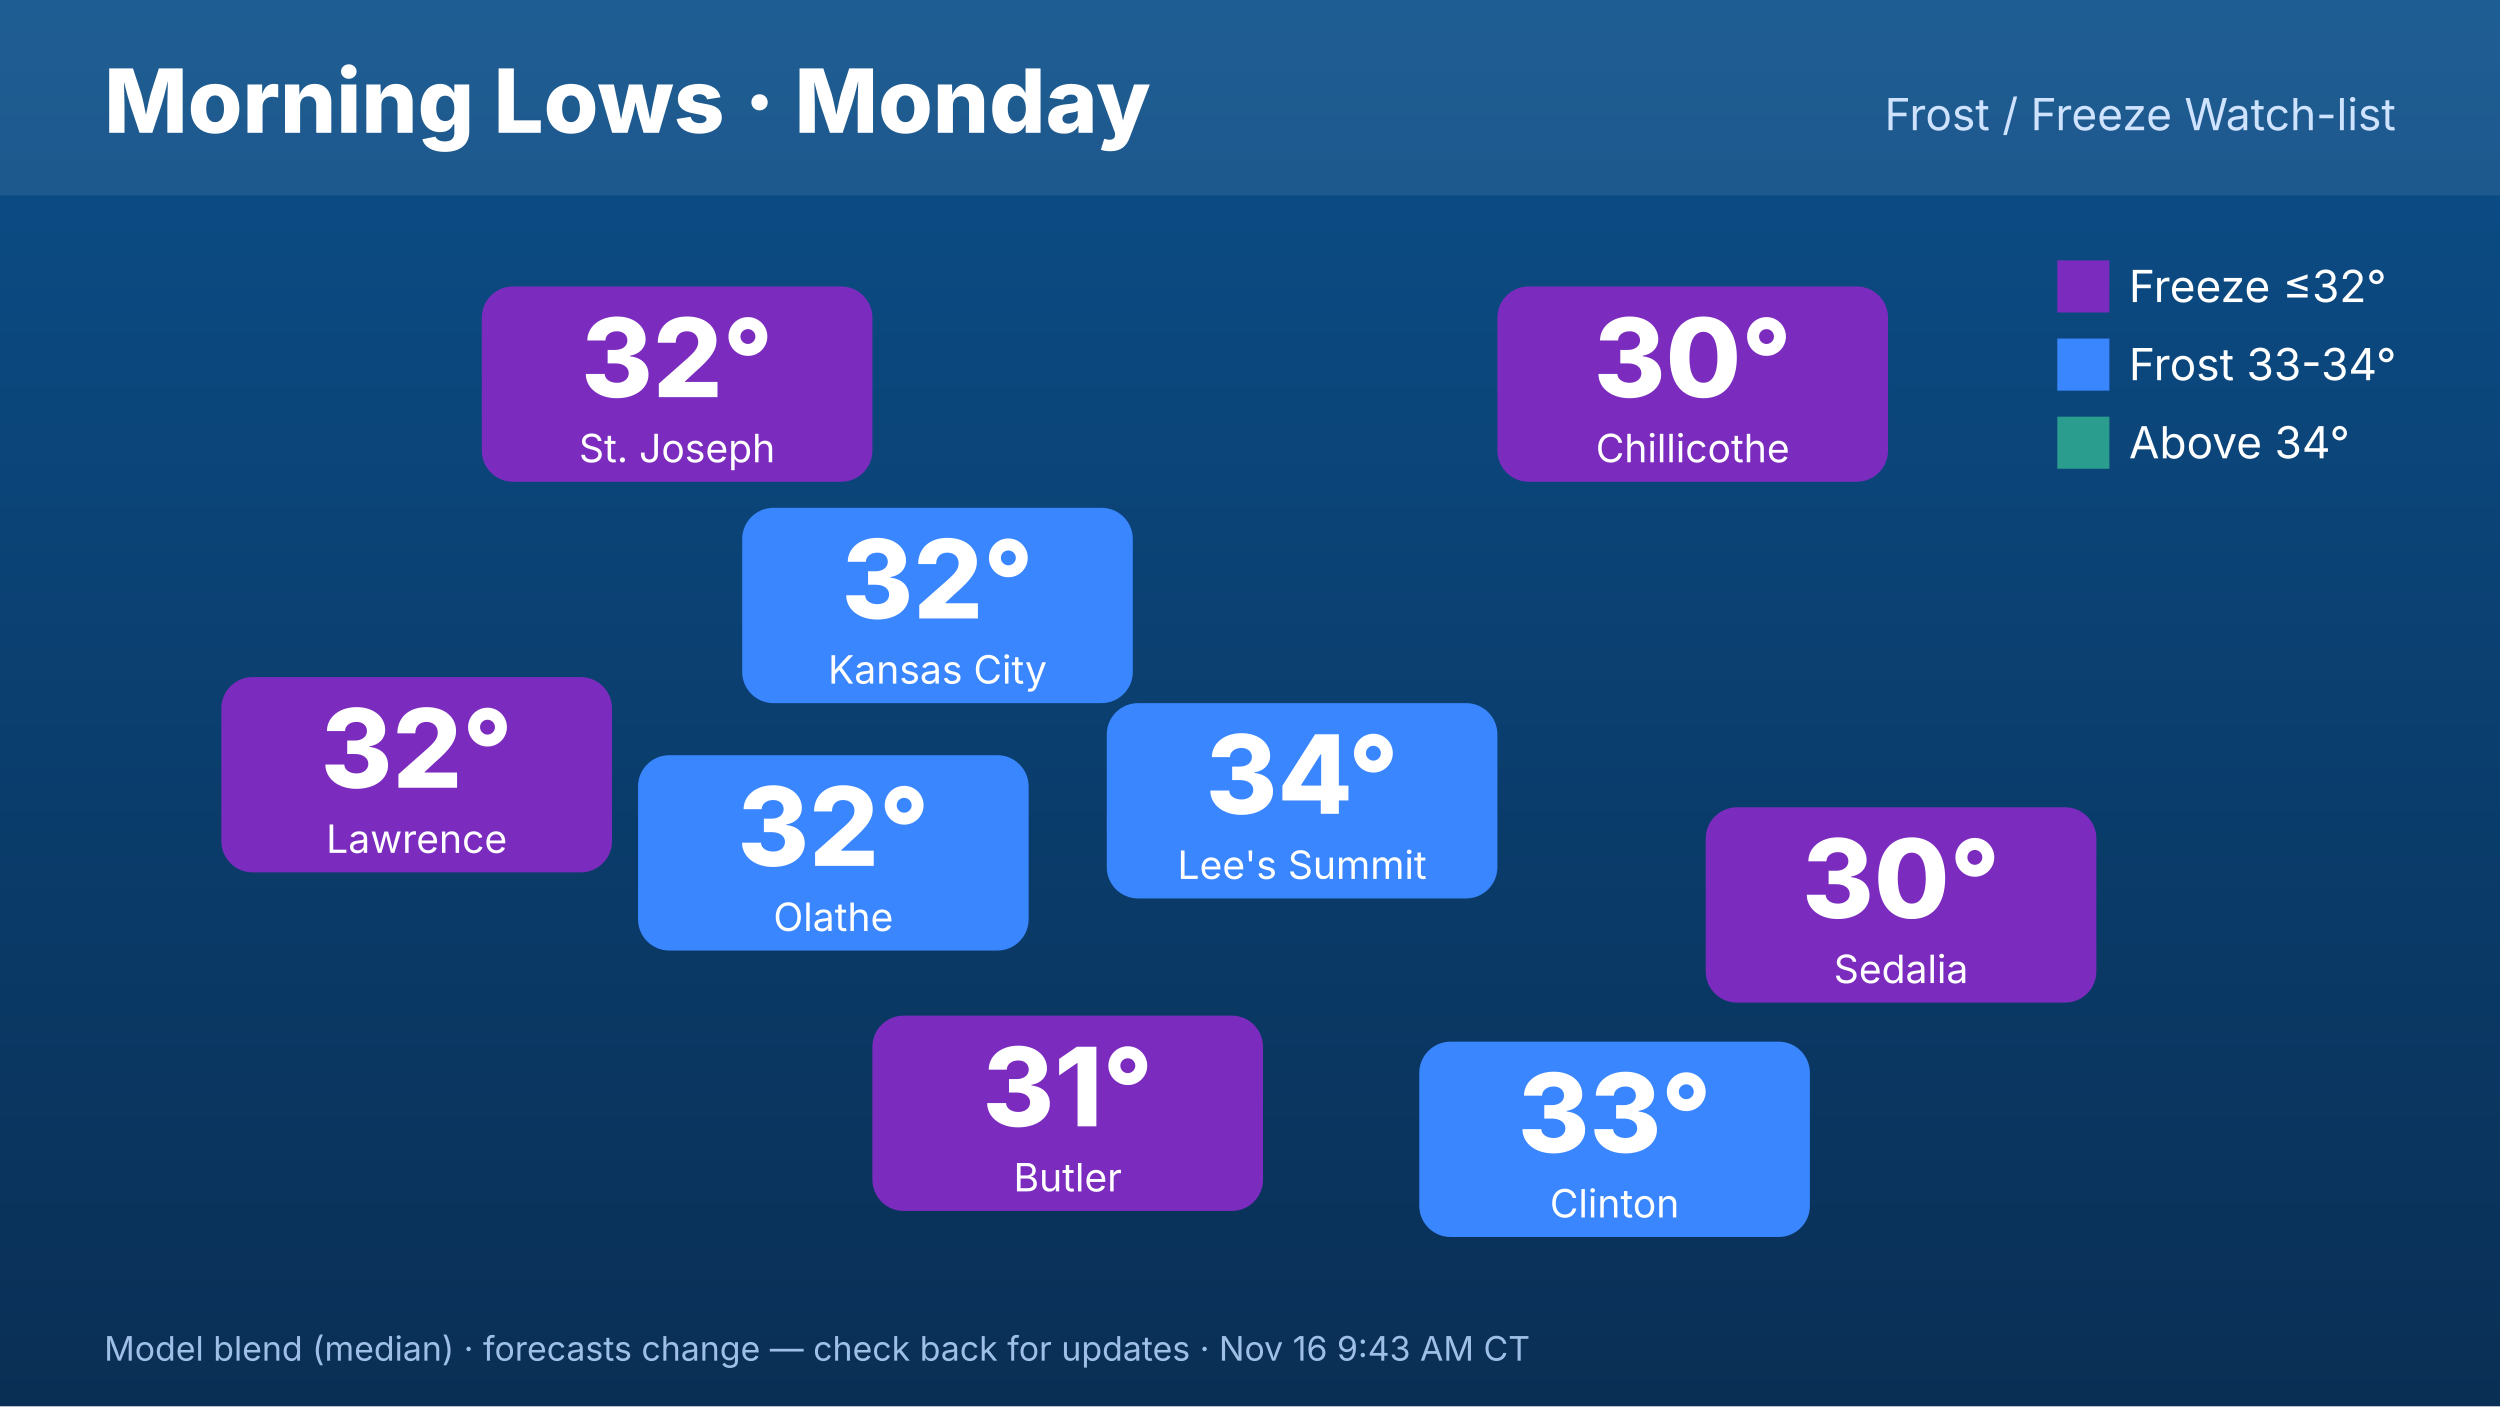
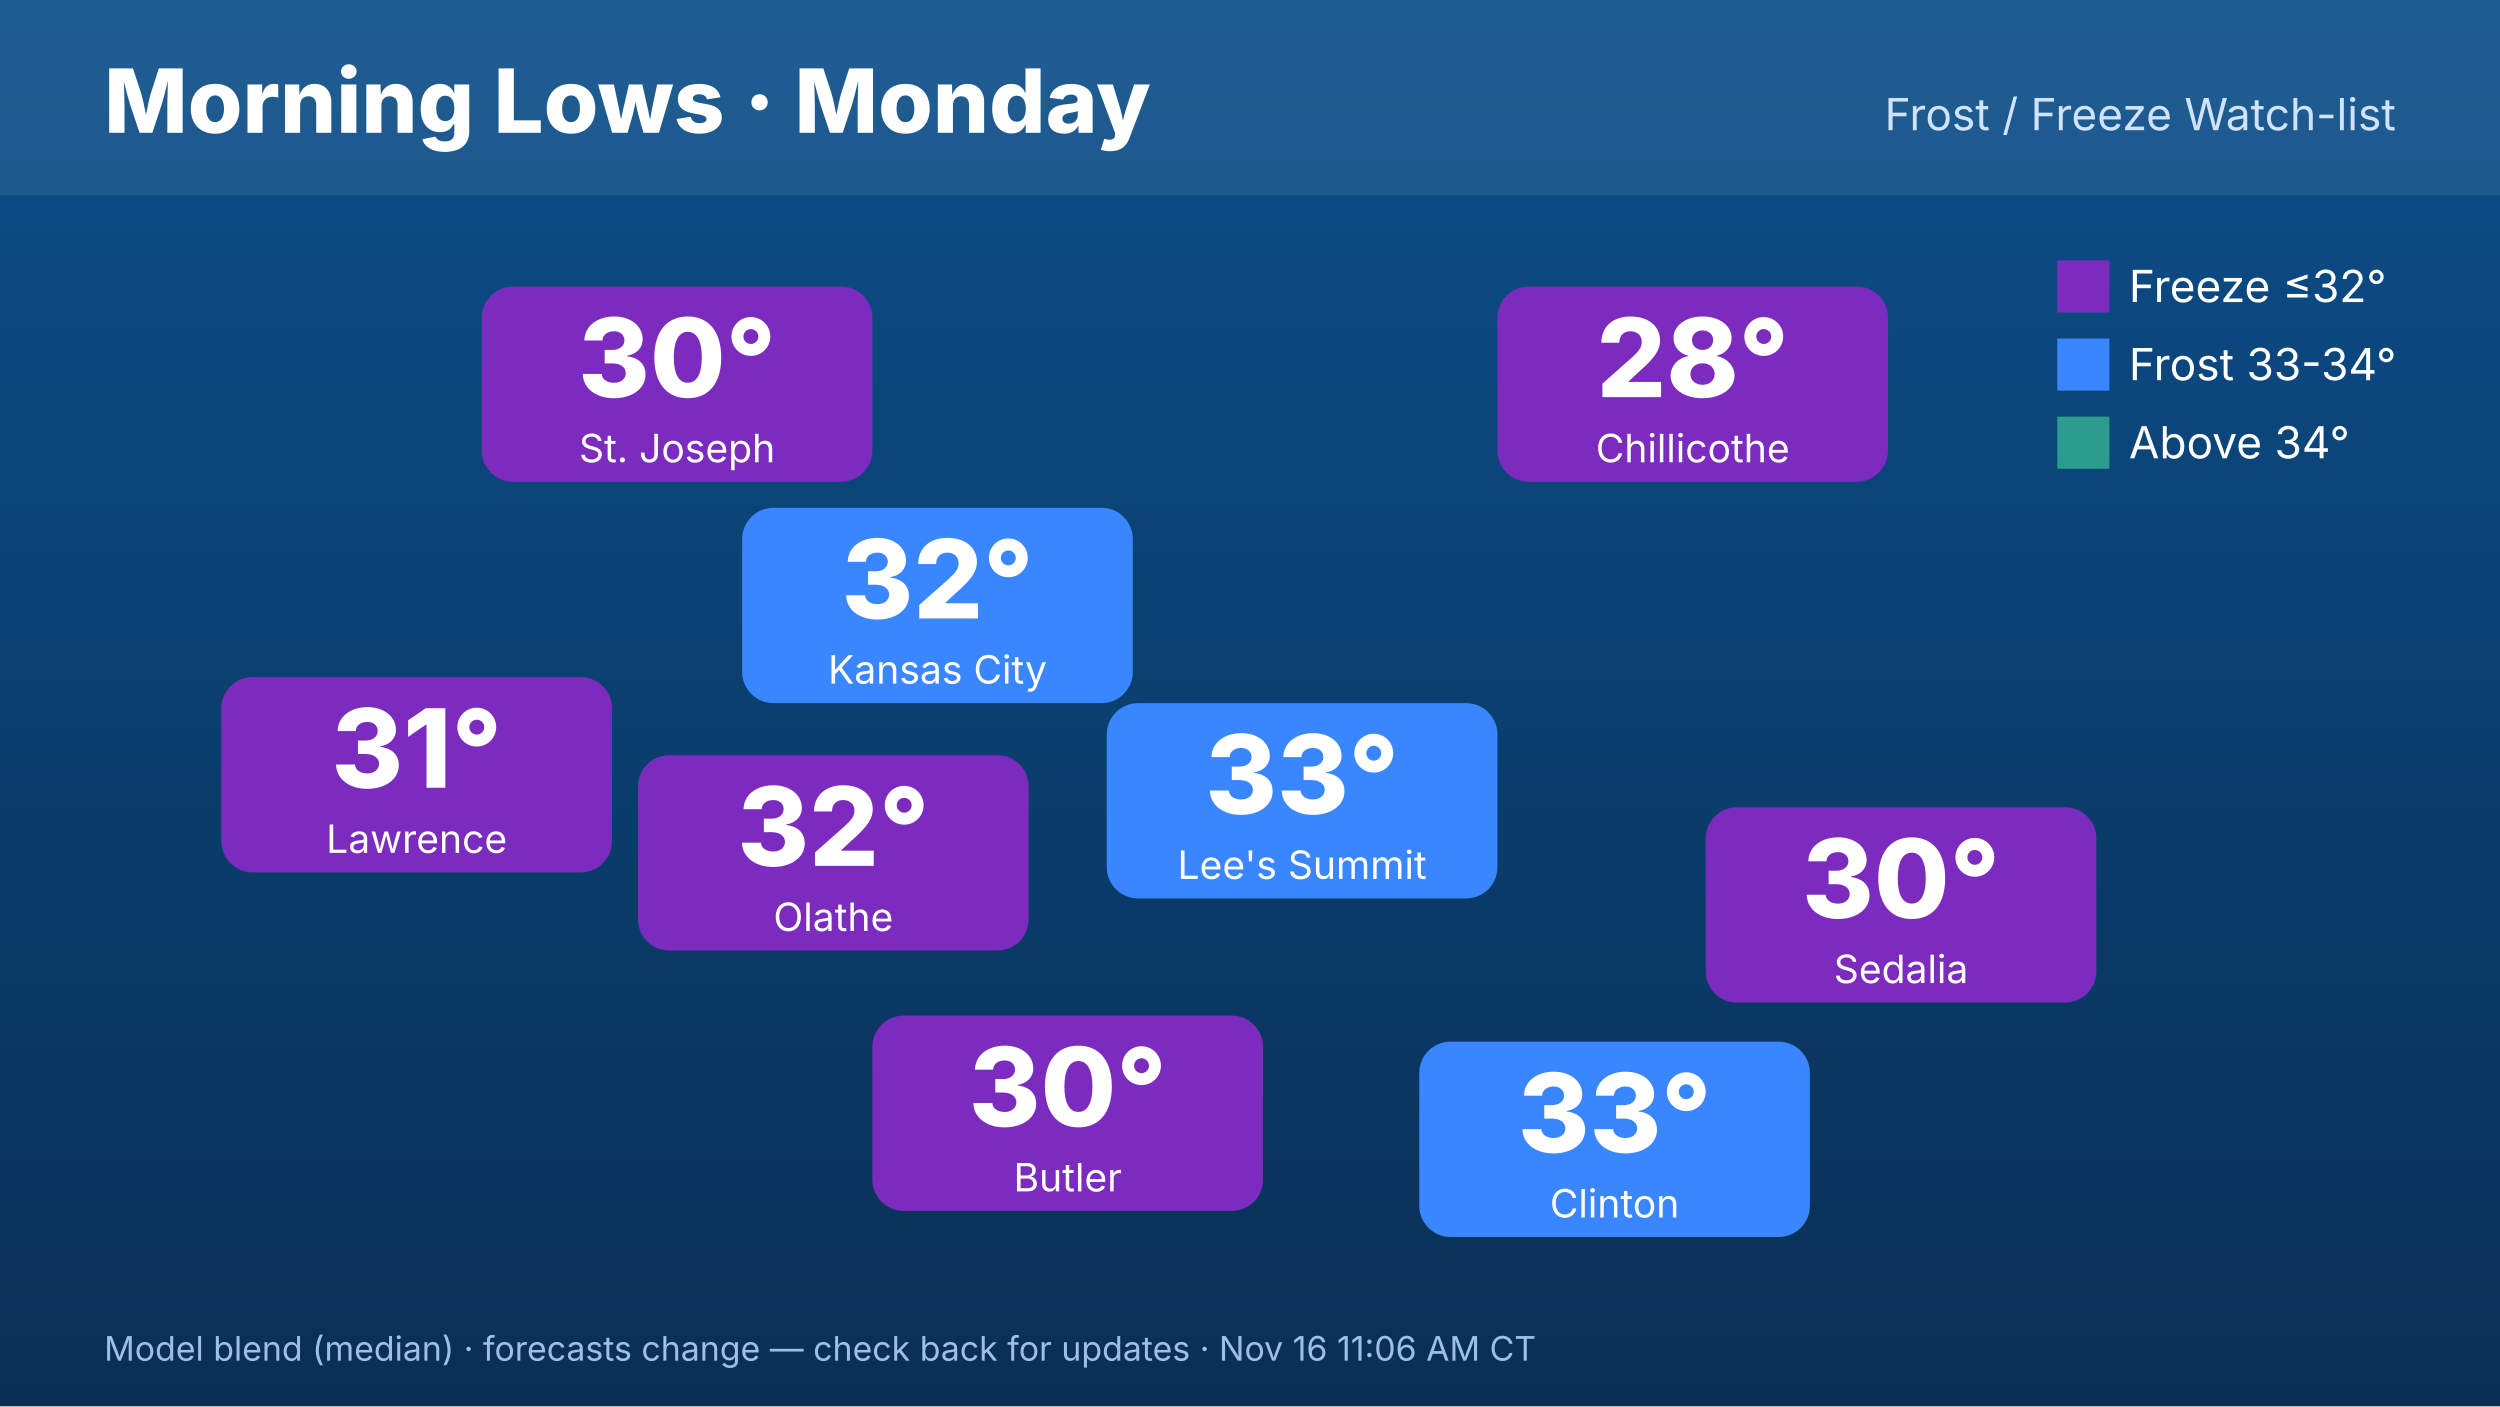
<svg xmlns="http://www.w3.org/2000/svg" width="1920" height="1080" viewBox="0 0 1920 1080" font-family="Inter,Helvetica,Arial,sans-serif">
  <defs>
    <linearGradient id="bg" x1="0" y1="0" x2="0" y2="1">
      <stop offset="0" stop-color="#0b4f8a" />
      <stop offset="1" stop-color="#0a2f55" />
    </linearGradient>
  </defs>
  <rect width="1920" height="1080" fill="url(#bg)" />
  <rect x="0" y="0" width="1920" height="150" fill="#ffffff" opacity=".08" />
  <text x="80" y="102" font-size="68" font-weight="800" fill="#fff">Morning Lows · Monday</text>
  <text x="1840" y="100" font-size="34" fill="#cfe3ff" text-anchor="end">Frost / Freeze Watch-list</text>
  <rect x="570" y="390" width="300" height="150" rx="24" fill="#3a86ff" />
  <text x="720" y="475" font-size="84" font-weight="800" fill="#fff" text-anchor="middle">32°</text>
  <text x="720" y="525" font-size="30" fill="#fff" text-anchor="middle">Kansas City</text>
  <rect x="370" y="220" width="300" height="150" rx="24" fill="#7b2cbf" />
-   <text x="520" y="305" font-size="84" font-weight="800" fill="#fff" text-anchor="middle">32°</text>
+   <text x="520" y="305" font-size="84" font-weight="800" fill="#fff" text-anchor="middle">30°</text>
  <text x="520" y="355" font-size="30" fill="#fff" text-anchor="middle">St. Joseph</text>
  <rect x="170" y="520" width="300" height="150" rx="24" fill="#7b2cbf" />
-   <text x="320" y="605" font-size="84" font-weight="800" fill="#fff" text-anchor="middle">32°</text>
+   <text x="320" y="605" font-size="84" font-weight="800" fill="#fff" text-anchor="middle">31°</text>
  <text x="320" y="655" font-size="30" fill="#fff" text-anchor="middle">Lawrence</text>
  <rect x="1150" y="220" width="300" height="150" rx="24" fill="#7b2cbf" />
-   <text x="1300" y="305" font-size="84" font-weight="800" fill="#fff" text-anchor="middle">30°</text>
+   <text x="1300" y="305" font-size="84" font-weight="800" fill="#fff" text-anchor="middle">28°</text>
  <text x="1300" y="355" font-size="30" fill="#fff" text-anchor="middle">Chillicothe</text>
  <rect x="1310" y="620" width="300" height="150" rx="24" fill="#7b2cbf" />
  <text x="1460" y="705" font-size="84" font-weight="800" fill="#fff" text-anchor="middle">30°</text>
  <text x="1460" y="755" font-size="30" fill="#fff" text-anchor="middle">Sedalia</text>
  <rect x="1090" y="800" width="300" height="150" rx="24" fill="#3a86ff" />
  <text x="1240" y="885" font-size="84" font-weight="800" fill="#fff" text-anchor="middle">33°</text>
  <text x="1240" y="935" font-size="30" fill="#fff" text-anchor="middle">Clinton</text>
  <rect x="670" y="780" width="300" height="150" rx="24" fill="#7b2cbf" />
-   <text x="820" y="865" font-size="84" font-weight="800" fill="#fff" text-anchor="middle">31°</text>
+   <text x="820" y="865" font-size="84" font-weight="800" fill="#fff" text-anchor="middle">30°</text>
  <text x="820" y="915" font-size="30" fill="#fff" text-anchor="middle">Butler</text>
-   <rect x="490" y="580" width="300" height="150" rx="24" fill="#3a86ff" />
+   <rect x="490" y="580" width="300" height="150" rx="24" fill="#7b2cbf" />
  <text x="640" y="665" font-size="84" font-weight="800" fill="#fff" text-anchor="middle">32°</text>
  <text x="640" y="715" font-size="30" fill="#fff" text-anchor="middle">Olathe</text>
  <rect x="850" y="540" width="300" height="150" rx="24" fill="#3a86ff" />
-   <text x="1000" y="625" font-size="84" font-weight="800" fill="#fff" text-anchor="middle">34°</text>
+   <text x="1000" y="625" font-size="84" font-weight="800" fill="#fff" text-anchor="middle">33°</text>
  <text x="1000" y="675" font-size="30" fill="#fff" text-anchor="middle">Lee's Summit</text>
  <g font-size="34" fill="#fff">
    <rect x="1580" y="200" width="40" height="40" fill="#7b2cbf" />
    <text x="1635" y="232">Freeze ≤32°</text>
    <rect x="1580" y="260" width="40" height="40" fill="#3a86ff" />
    <text x="1635" y="292">Frost 33-34°</text>
    <rect x="1580" y="320" width="40" height="40" fill="#2a9d8f" />
    <text x="1635" y="352">Above 34°</text>
  </g>
-   <text x="80" y="1045" font-size="26" fill="#9fc0e6">Model blend (median) · forecasts change — check back for updates · Nov 16 9:43 AM CT</text>
+   <text x="80" y="1045" font-size="26" fill="#9fc0e6">Model blend (median) · forecasts change — check back for updates · Nov 16 11:06 AM CT</text>
</svg>
